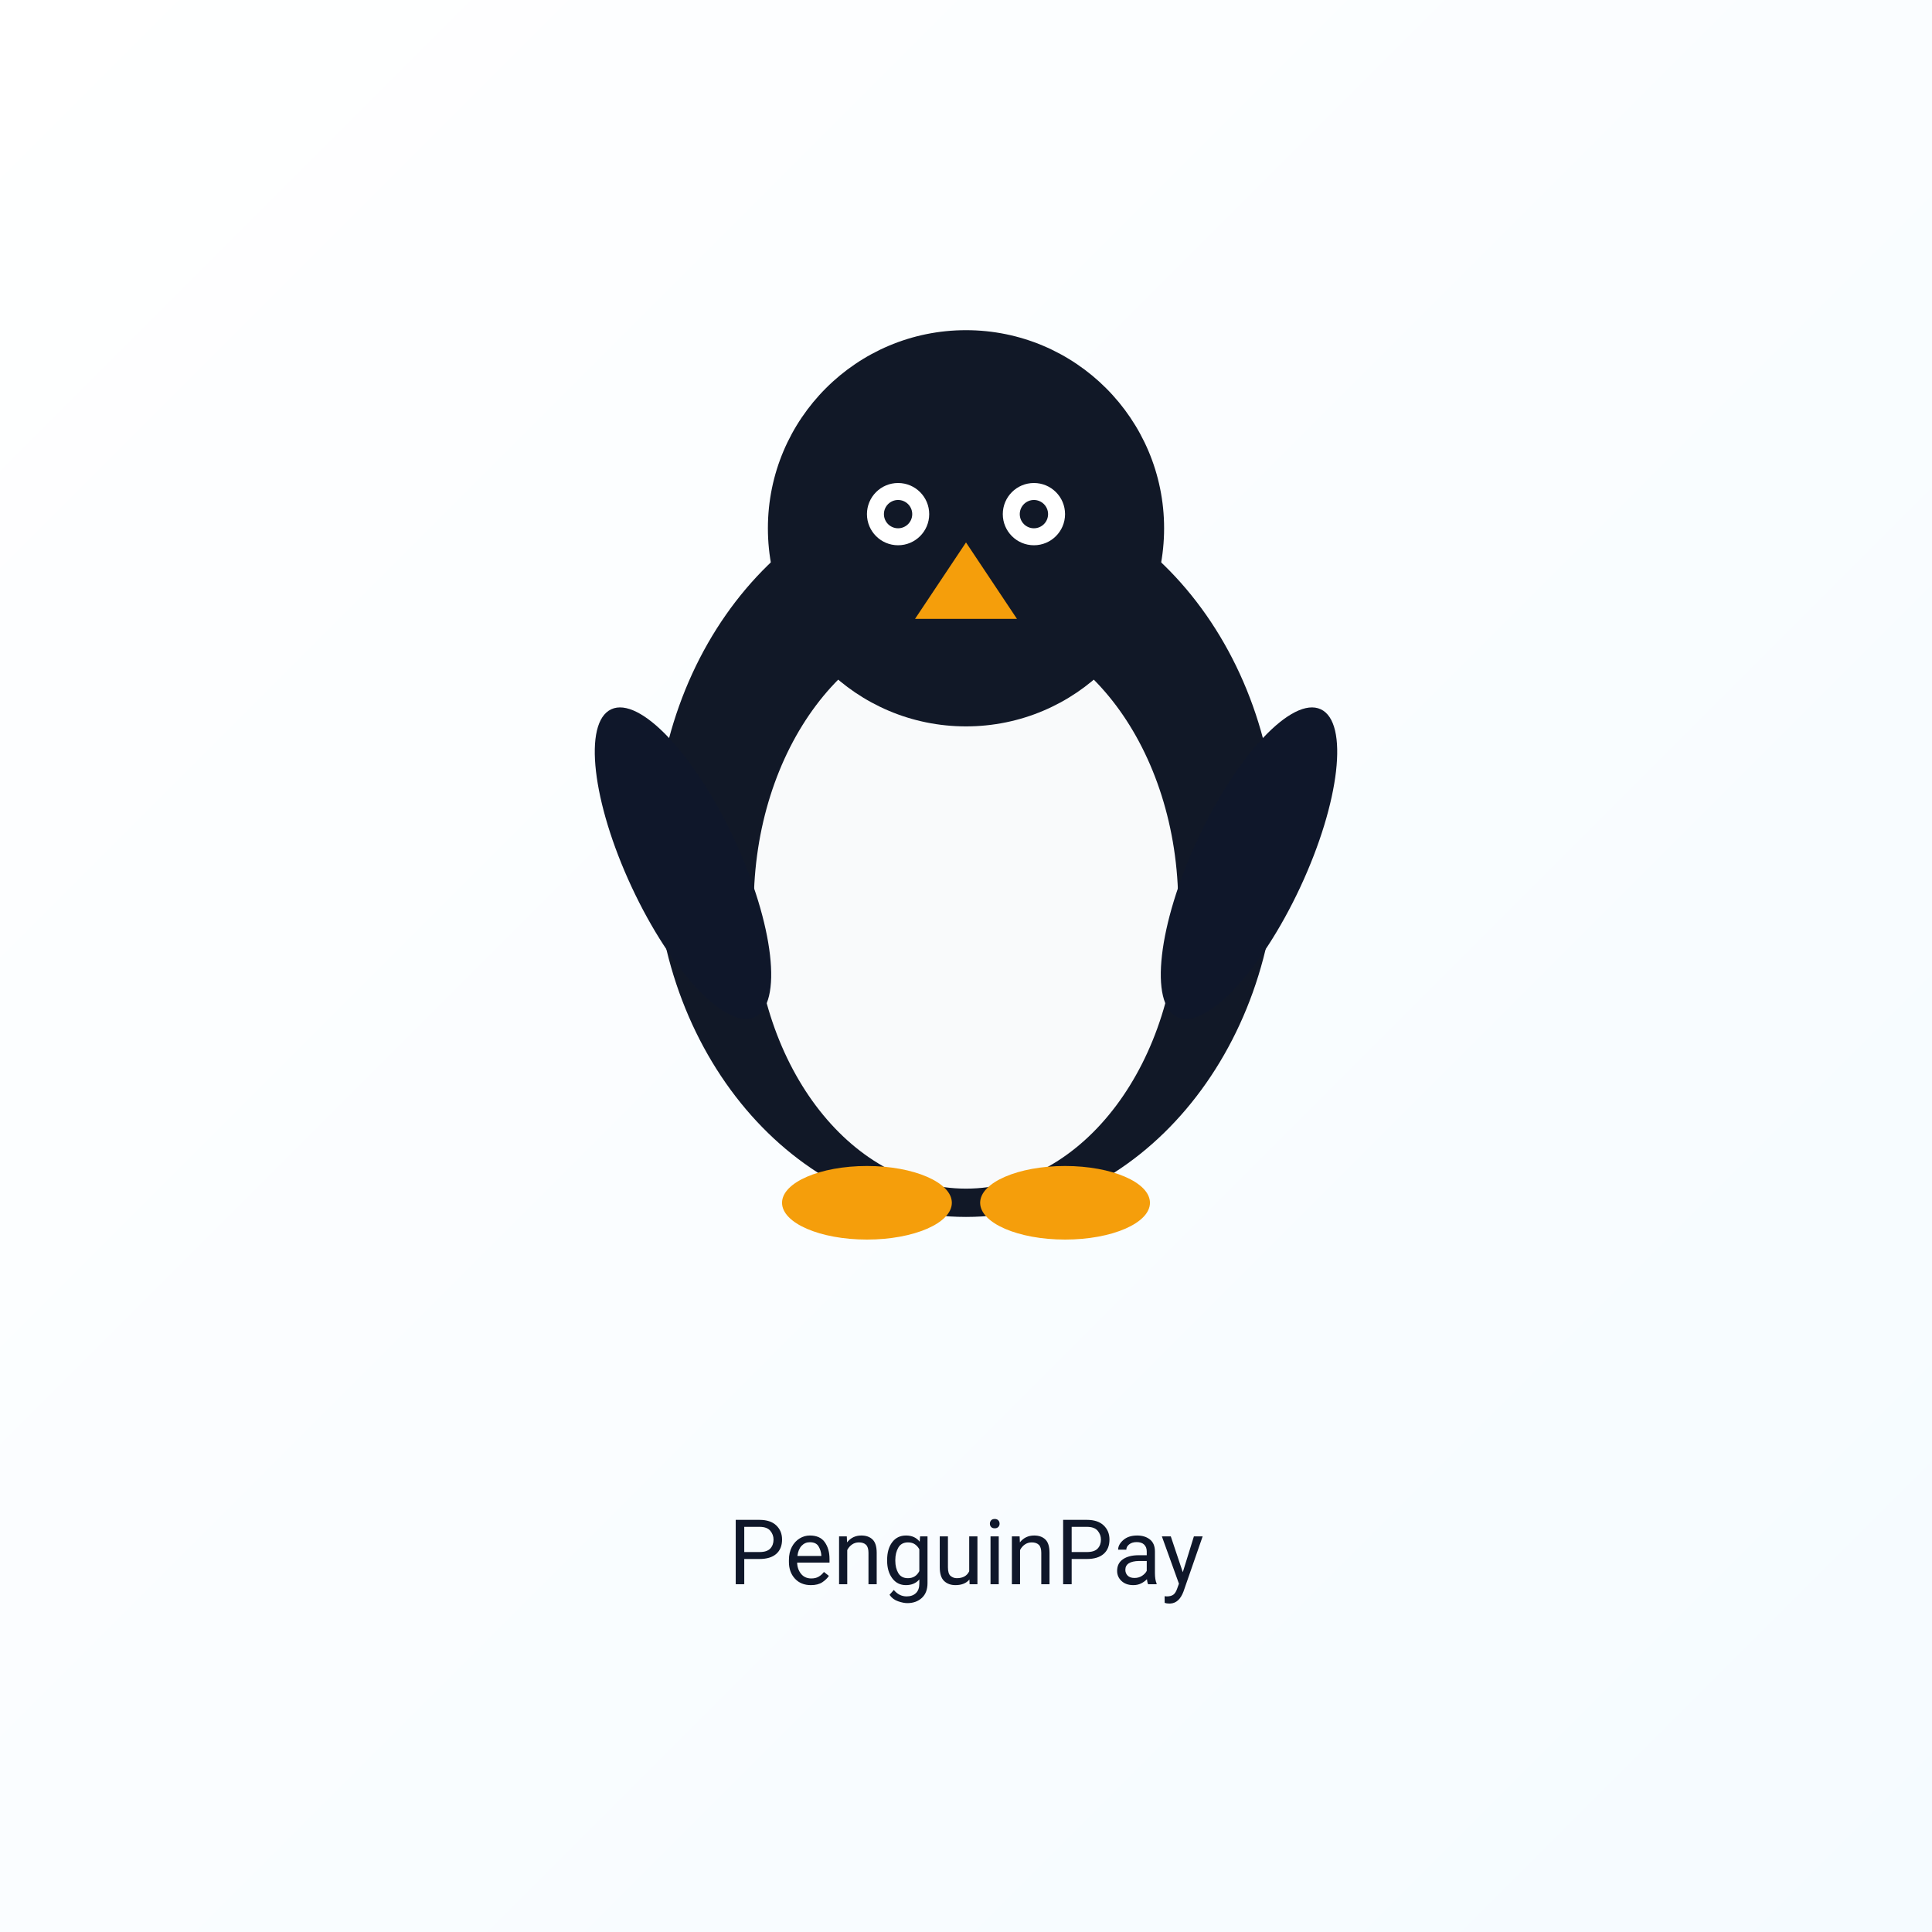
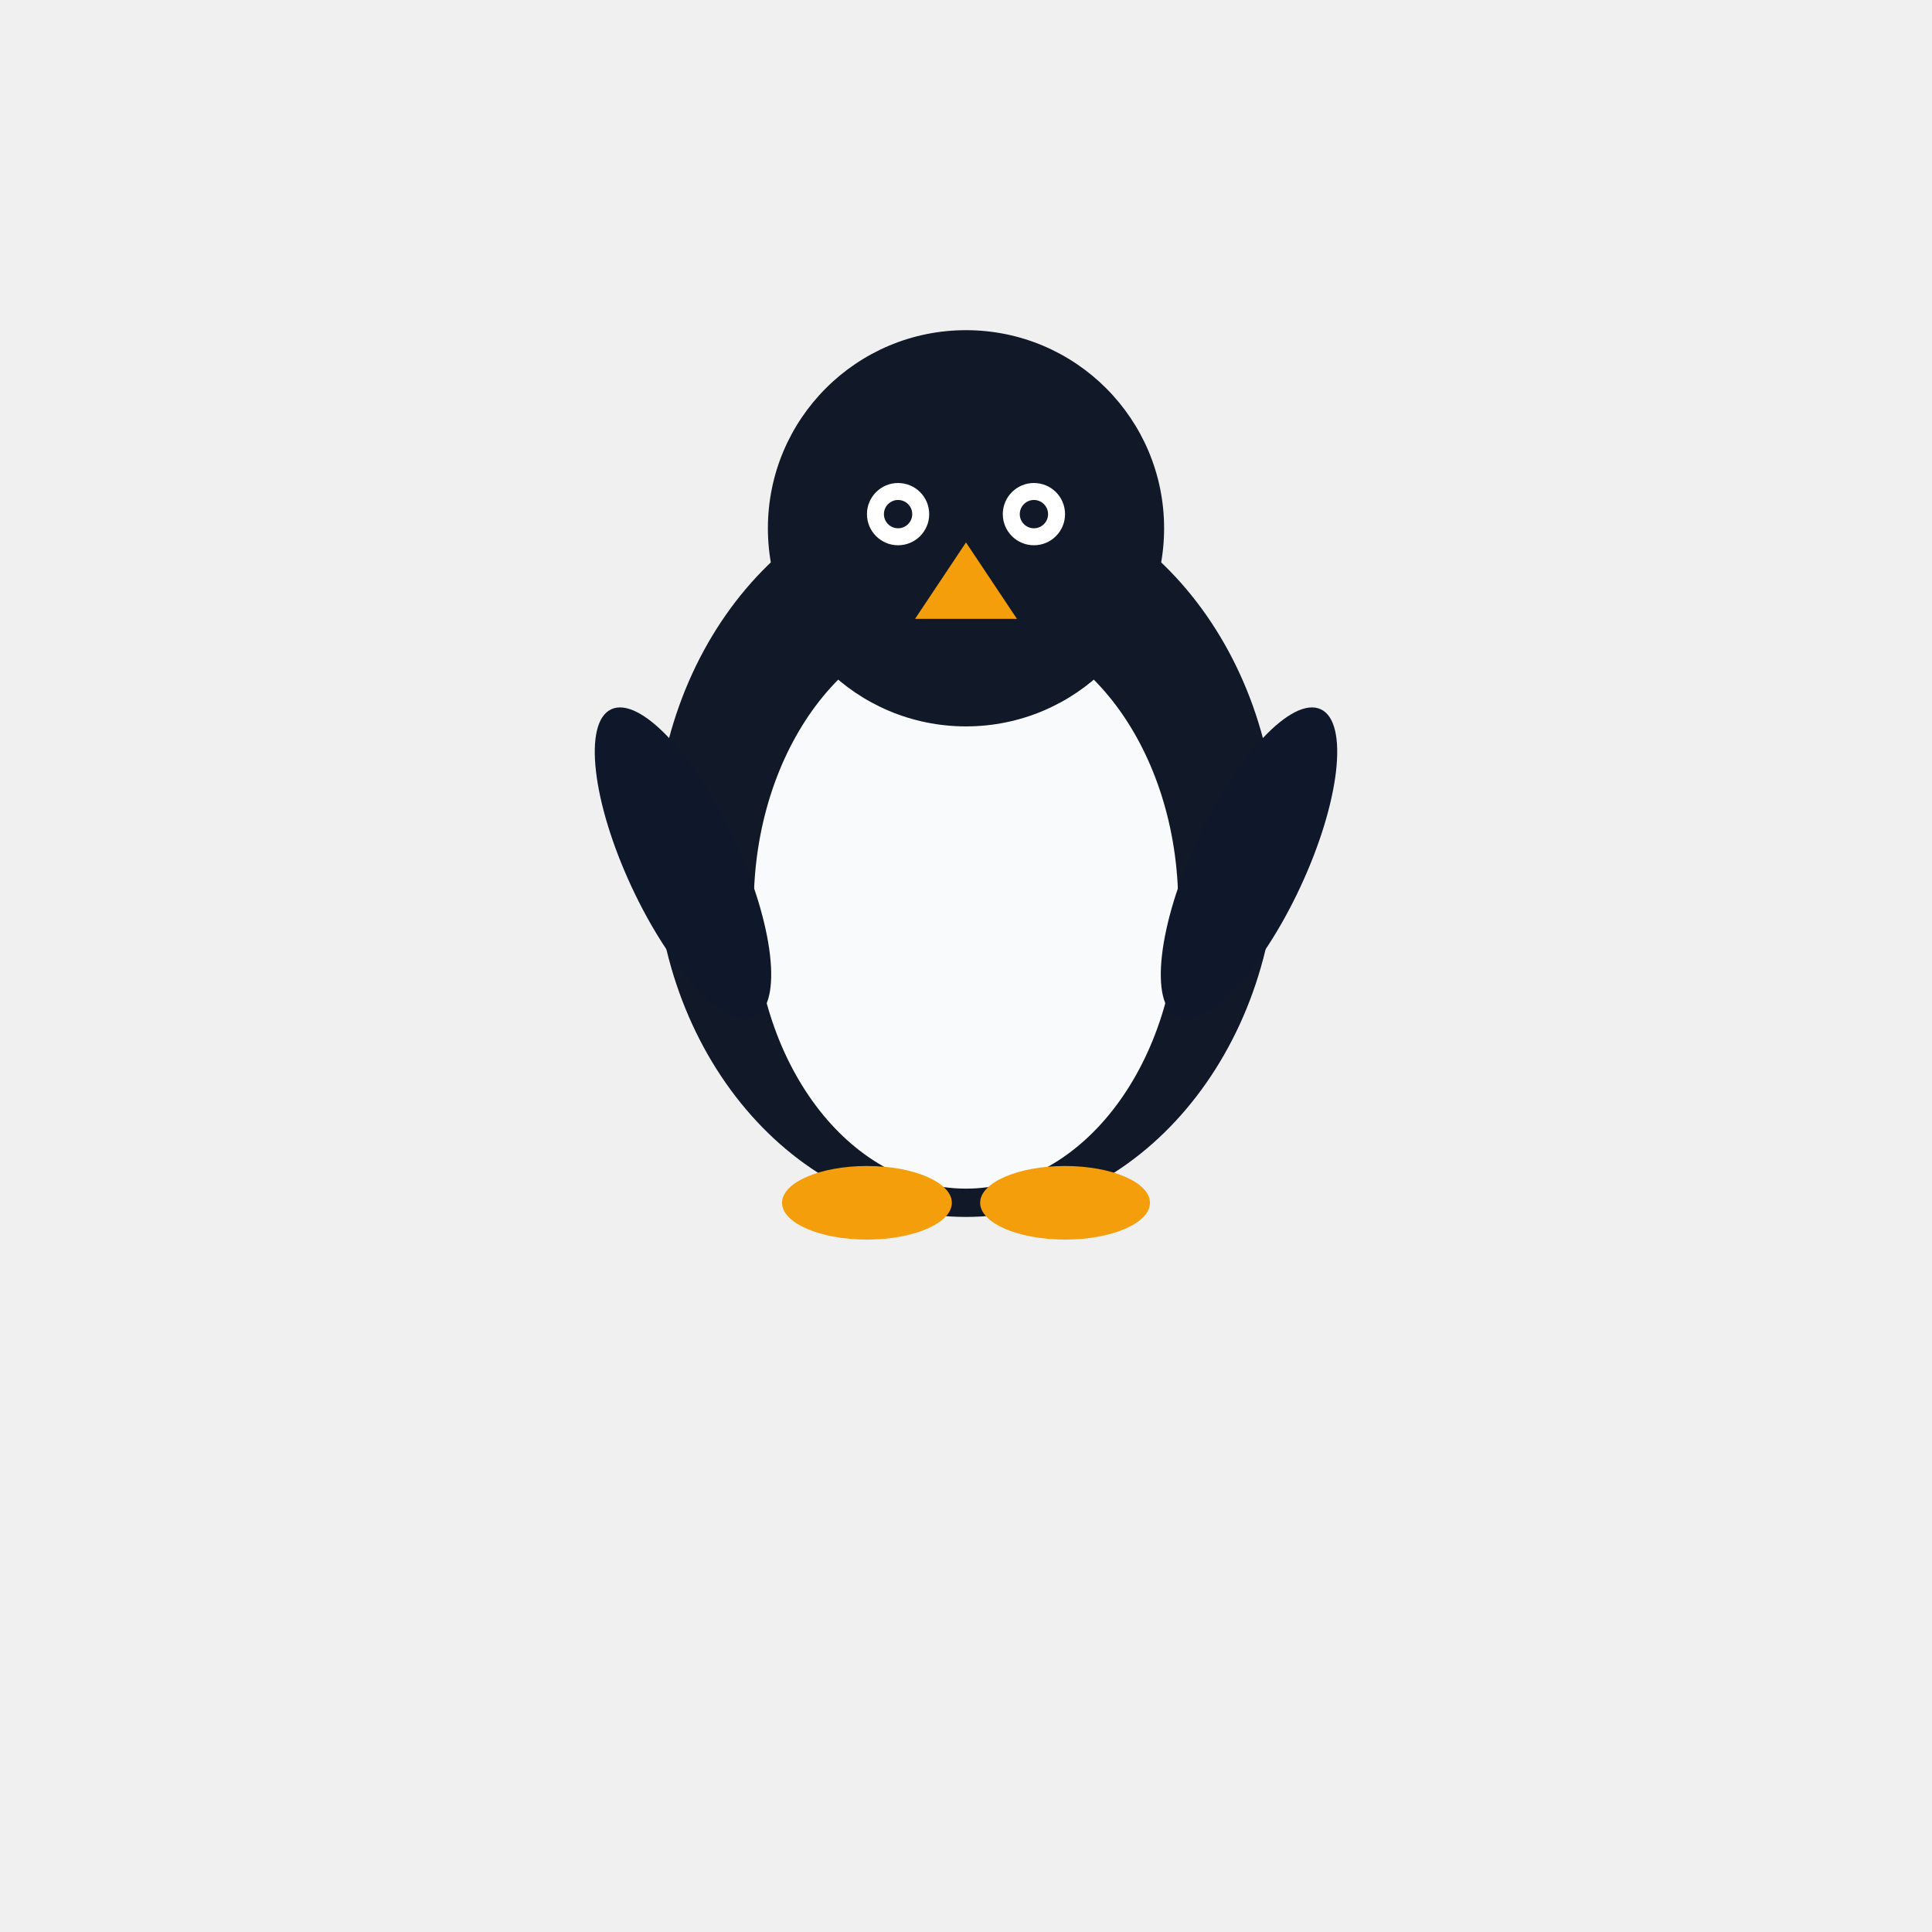
<svg xmlns="http://www.w3.org/2000/svg" width="2048" height="2048" viewBox="0 0 2048 2048">
-   <defs>
-     <linearGradient id="bg" x1="0" x2="1" y1="0" y2="1">
-       <stop offset="0%" stop-color="#FFFFFF" />
-       <stop offset="100%" stop-color="#F5FBFF" />
-     </linearGradient>
-   </defs>
-   <rect width="2048" height="2048" fill="url(#bg)" />
  <g transform="translate(1024 900) scale(1.5)">
    <ellipse cx="0" cy="0" rx="220" ry="260" fill="#111827" />
    <ellipse cx="0" cy="40" rx="150" ry="200" fill="#F9FAFB" />
    <ellipse cx="-200" cy="10" rx="40" ry="120" fill="#0F172A" transform="rotate(-25 -200 10)" />
    <ellipse cx="200" cy="10" rx="40" ry="120" fill="#0F172A" transform="rotate(25 200 10)" />
    <ellipse cx="-70" cy="250" rx="60" ry="26" fill="#F59E0B" />
    <ellipse cx="70" cy="250" rx="60" ry="26" fill="#F59E0B" />
  </g>
  <g transform="translate(1024 560) scale(1.5)">
    <circle cx="0" cy="0" r="140" fill="#111827" />
    <circle cx="-48" cy="-10" r="22" fill="#FFFFFF" />
    <circle cx="48" cy="-10" r="22" fill="#FFFFFF" />
    <circle cx="-48" cy="-10" r="10" fill="#111827" />
    <circle cx="48" cy="-10" r="10" fill="#111827" />
    <polygon points="0,10 36,64 -36,64" fill="#F59E0B" />
  </g>
-   <text x="50%" y="82%" text-anchor="middle" font-family="-apple-system, Segoe UI, Roboto, Helvetica, Arial, sans-serif" font-size="96" fill="#0F172A">PenguinPay</text>
</svg>
